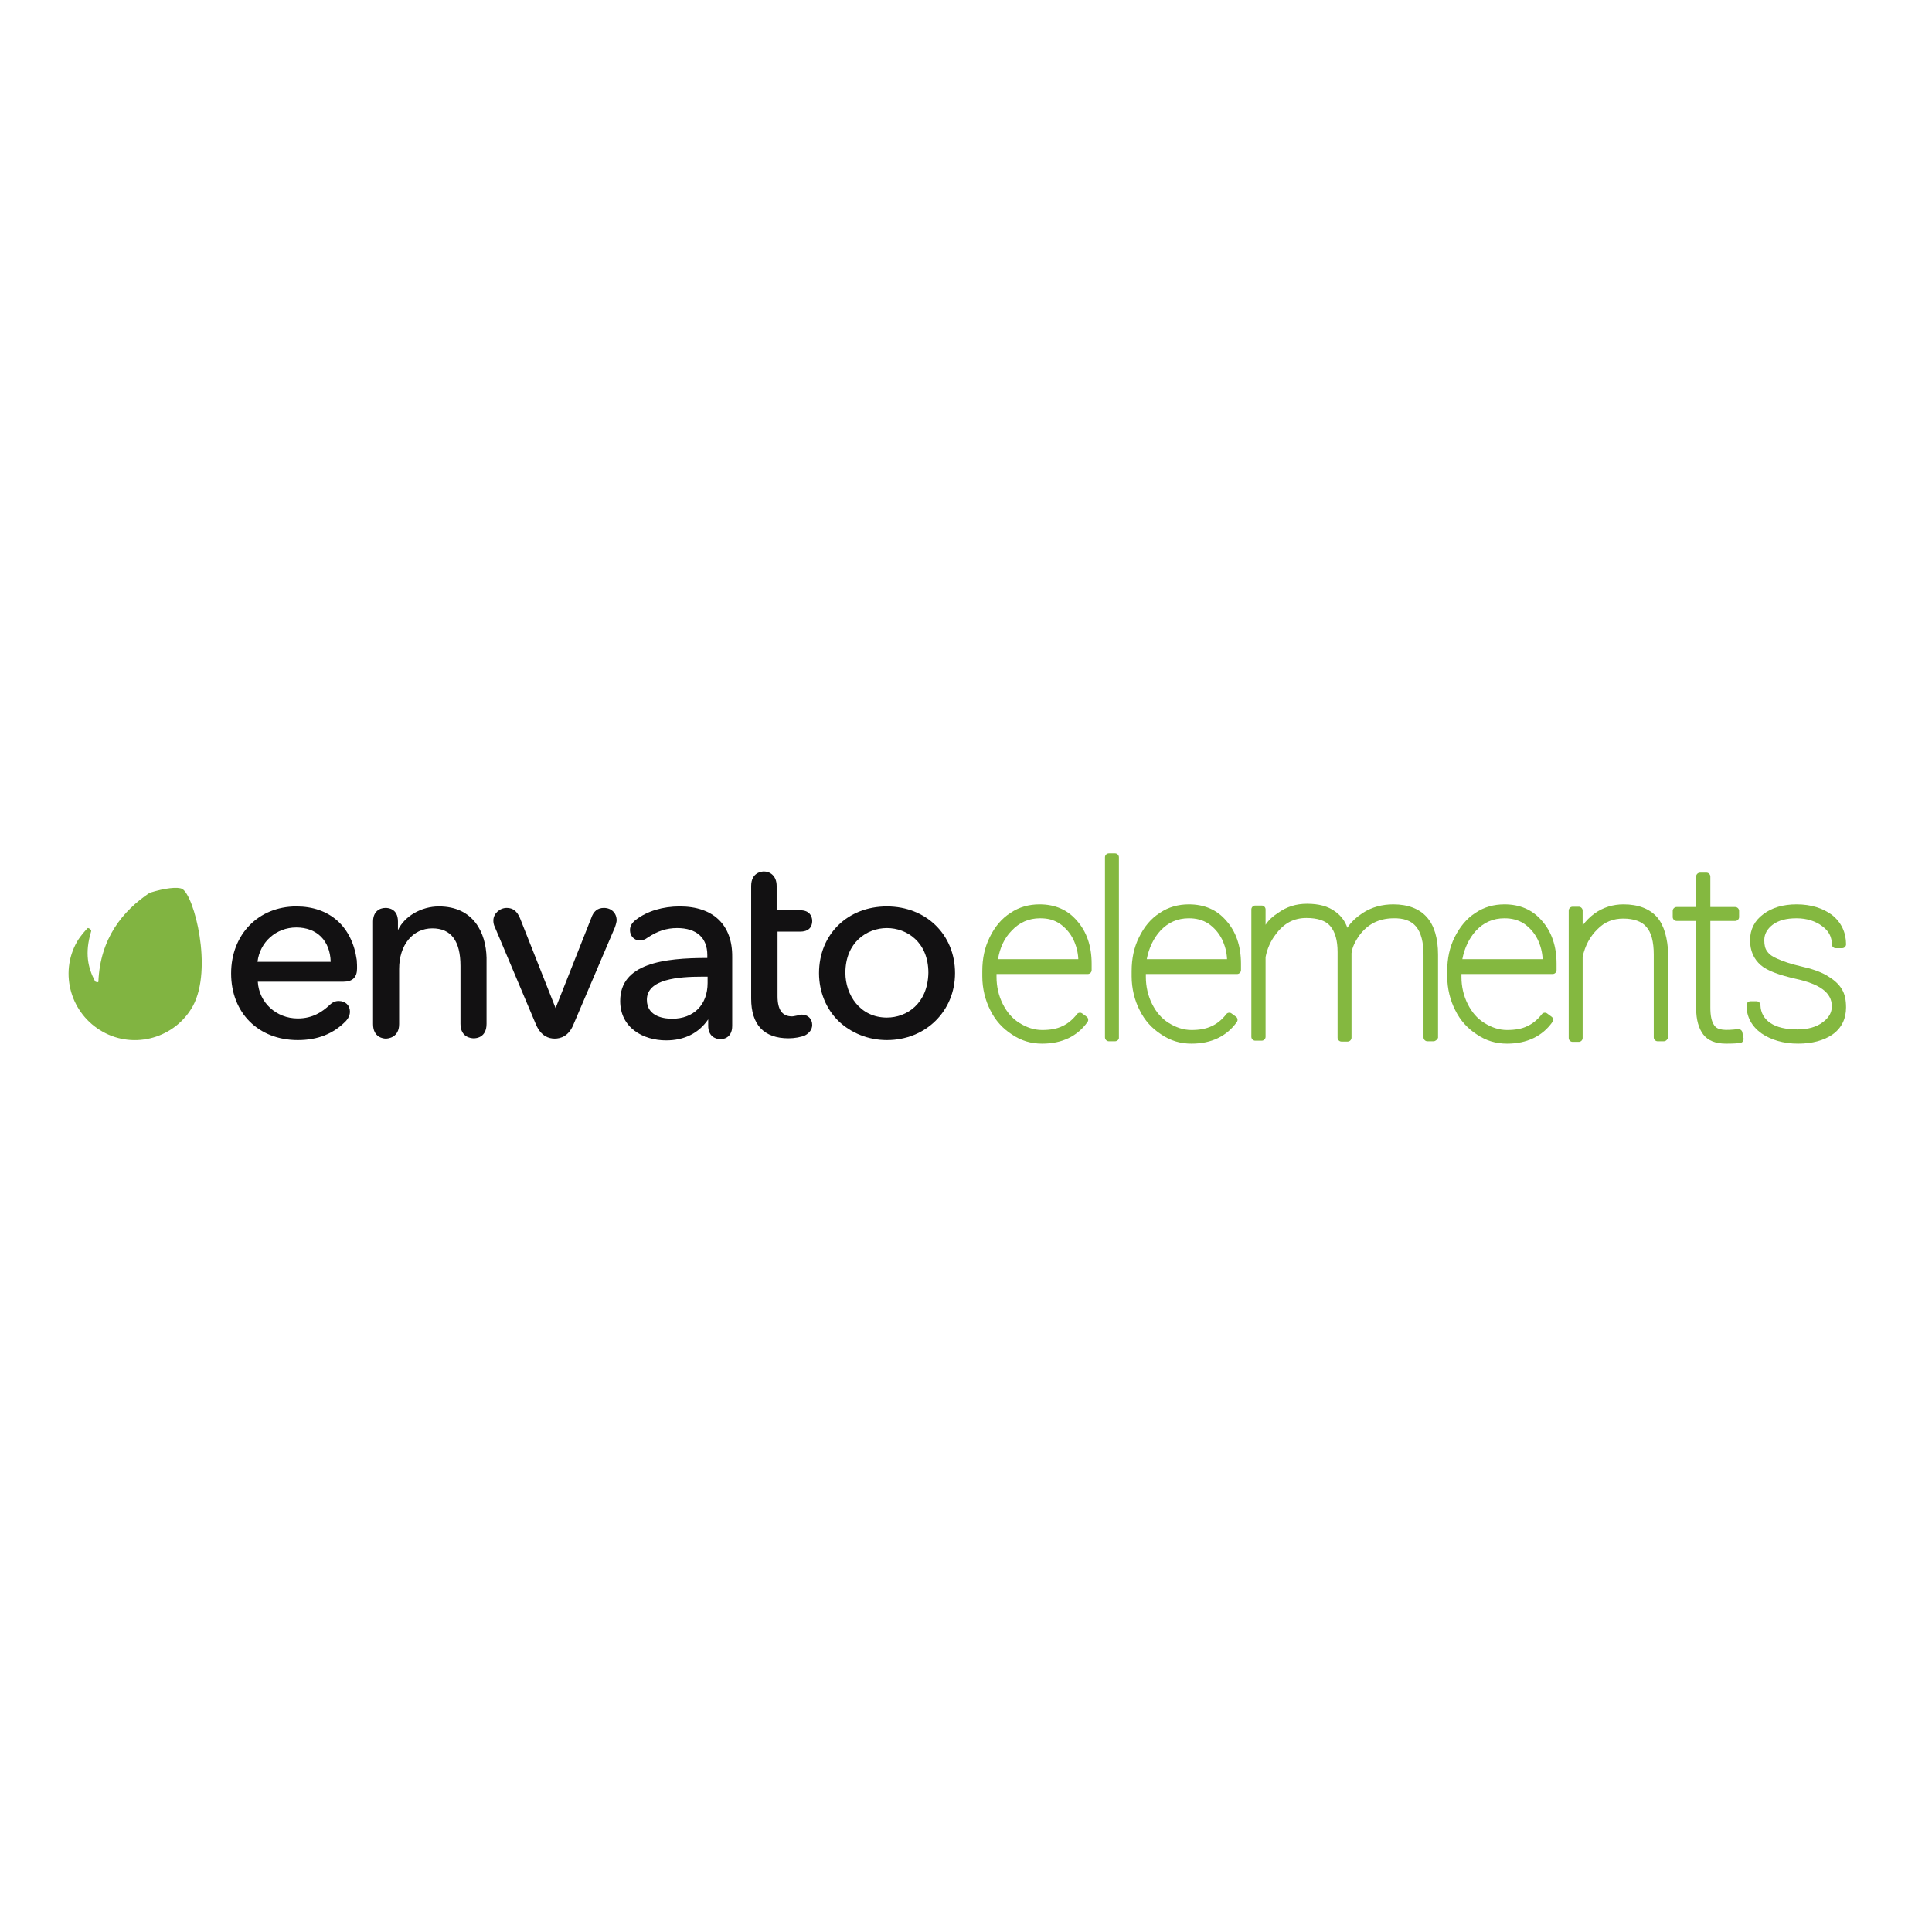
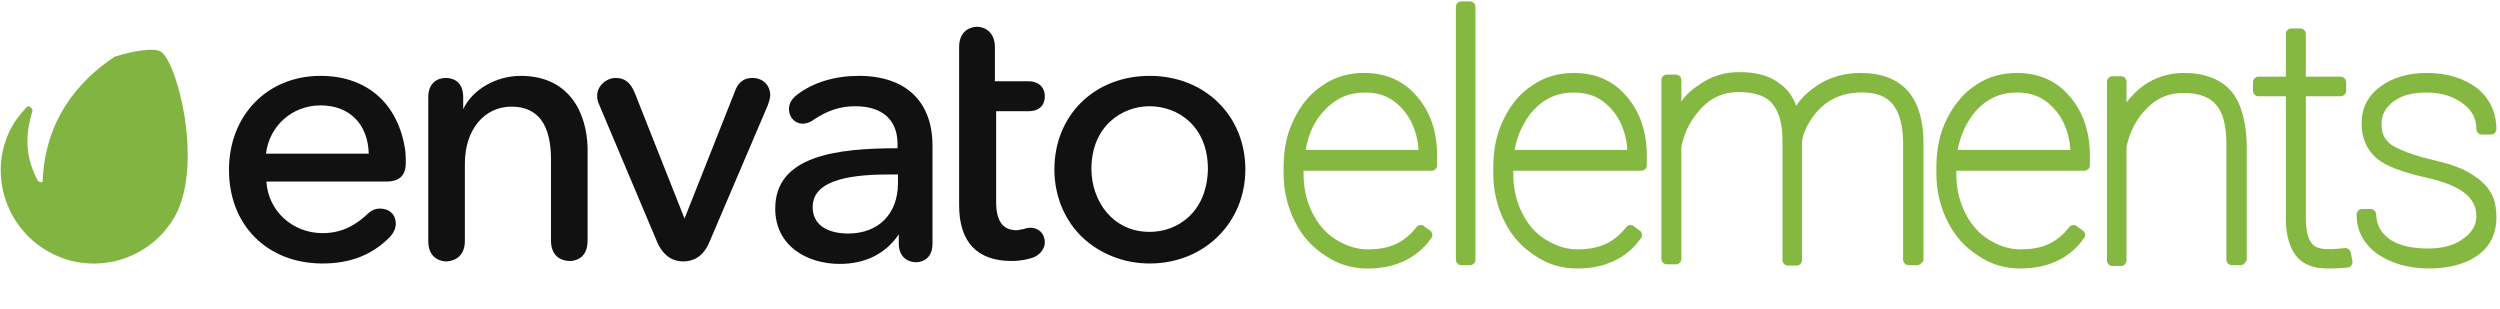
- <svg xmlns="http://www.w3.org/2000/svg" version="1.1" id="layer" x="0px" y="0px" viewBox="-153 -46 652 652" style="enable-background:new -153 -46 652 652;" xml:space="preserve">
-   <style type="text/css">
+ <svg xmlns="http://www.w3.org/2000/svg" version="1.1" id="layer" x="0px" y="0px" viewBox="-153 -46 600 74" xml:space="preserve" width="600" height="74">
+   <defs id="defs191" />
+   <style type="text/css" id="style136">
	.st0{fill:#81B441;}
	.st1{fill:#121112;}
	.st2{fill:#84B840;}
</style>
-   <path class="st0" d="M-91.5,254c-1.5-0.8-5.9-0.3-11,1.3c-9.1,6.1-16.7,15.4-17.3,30c-0.1,0.4-1,0-1.1-0.1  c-2.5-4.7-3.5-9.6-1.4-16.7c0.4-0.7-0.8-1.4-1.1-1.3c-0.4,0.4-2.4,2.5-3.6,4.6c-6.1,10.7-2.1,24.4,8.7,30.4  c10.7,6,24.4,2.1,30.4-8.7C-81.1,280.9-87.5,256.2-91.5,254z" />
-   <g>
-     <path class="st1" d="M-53,259.9c-12.8,0-22,9.5-22,22.6c0,13.3,9.2,22.5,22.5,22.5c6.7,0,12-2.1,16.2-6.4c1.3-1.4,1.4-2.7,1.4-3.2   c0-2.1-1.5-3.6-3.8-3.6c-1.1,0-2.1,0.4-3.1,1.4c-2.4,2.2-5.6,4.5-10.7,4.5c-7.3,0-13.1-5.4-13.5-12.4h28.9c3.1,0,4.6-1.5,4.6-4.5   c0-0.8,0-1.5-0.1-2.8C-34.2,266.6-41.8,259.9-53,259.9z M-53,267c7,0,11.4,4.5,11.6,11.6h-24.7C-65.3,271.9-59.8,267-53,267z" />
-     <path class="st1" d="M-4.9,259.9c-5.9,0-11.6,3.3-13.8,8v-2.9c0-4.5-3.5-4.6-4.2-4.6c-2.1,0-4.2,1.3-4.2,4.6v34.6   c0,4.6,3.6,4.9,4.3,4.9c0.7,0,4.5-0.3,4.5-4.9v-18.6c0-8.1,4.6-13.7,11.2-13.7c6.3,0,9.5,4.2,9.5,12.7v19.5c0,4.6,3.6,4.9,4.5,4.9   s4.3-0.3,4.3-4.9v-22.3C11,268.9,6.9,259.9-4.9,259.9z" />
-     <path class="st1" d="M50.8,260.4c-2.1,0-3.5,1.1-4.3,3.5l-12,30.3l-12-30.3c-1-2.4-2.4-3.5-4.5-3.5c-2.4,0-4.5,2-4.5,4.2   c0,0.6,0,1.3,0.6,2.5l13.8,32.7c1.7,3.9,4.3,4.7,6.3,4.7c2,0,4.7-0.8,6.3-4.7l14-32.8c0.4-1.1,0.6-2,0.6-2.4   C55.1,262.1,53.3,260.4,50.8,260.4z" />
-     <path class="st1" d="M76.4,259.9c-5.6,0-10.9,1.5-14.8,4.5c-1.3,1-2,2.1-2,3.5c0,2,1.5,3.5,3.3,3.5c0.8,0,1.8-0.3,2.7-1   c3.3-2.2,6.4-3.2,9.9-3.2c6.6,0,10.2,3.3,10.2,9.1v1c-14.7,0-29.4,1.8-29.4,14.5c0,9.1,7.8,13.3,15.5,13.3c6.1,0,11-2.4,14.2-7.1   v2.2c0,3.3,2.2,4.5,4.2,4.5c0.4,0,3.9-0.1,3.9-4.5v-23.3C94.2,266.1,87.7,259.9,76.4,259.9z M84,283.6h1.8v2.1   c0,7.4-4.7,12.1-12,12.1c-2,0-8.5-0.4-8.5-6.4C65.3,284.4,75.9,283.6,84,283.6z" />
-     <path class="st1" d="M117.1,268.4c3.9,0,4-2.9,4-3.6c0-1.8-1.1-3.6-4-3.6h-8V253c0-3.6-2.4-4.9-4.3-4.9c-0.7,0-4.3,0.3-4.3,4.9v38   c0,8.8,4.3,13.4,12.6,13.4c2.1,0,4.2-0.4,5.6-1c1.5-0.8,2.4-2.1,2.4-3.5c0-2.1-1.5-3.5-3.5-3.5c-0.4,0-1,0.1-1.5,0.3   c-0.7,0.1-1.3,0.3-1.8,0.3c-3.3,0-4.9-2.2-4.9-6.8v-21.8H117.1z" />
-     <path class="st1" d="M146.3,259.9c-13.3,0-22.9,9.5-22.9,22.5c0,6.3,2.4,12.1,6.6,16.2c4.2,4,10,6.4,16.3,6.4   c13.1,0,23-9.8,23-22.6C169.3,269.4,159.5,259.9,146.3,259.9z M146.3,297.4c-9.1,0-14-7.7-14-15.1c0-10.3,7.3-15.1,14-15.1   c6.7,0,14,4.7,14,15.1C160.1,292.7,153,297.4,146.3,297.4z" />
+   <path class="st0" d="m -114.521,-33.684 c -1.498,-0.799 -5.891,-0.3 -10.983,1.298 -9.086,6.091 -16.675,15.377 -17.274,29.955 -0.1,0.399 -0.998,0 -1.098,-0.1 -2.496,-4.693 -3.495,-9.585 -1.398,-16.675 0.399,-0.699 -0.799,-1.398 -1.098,-1.298 -0.399,0.399 -2.396,2.496 -3.595,4.593 -6.091,10.684 -2.097,24.363 8.687,30.354 10.684,5.991 24.363,2.097 30.354,-8.687 6.79,-12.581 0.399,-37.244 -3.595,-39.44 z" id="path138" style="stroke-width:0.998" />
+   <g id="g152" transform="matrix(0.9984862,0,0,0.9984862,-23.15923,-287.2997)">
+     <path class="st1" d="m -53,259.9 c -12.8,0 -22,9.5 -22,22.6 0,13.3 9.2,22.5 22.5,22.5 6.7,0 12,-2.1 16.2,-6.4 1.3,-1.4 1.4,-2.7 1.4,-3.2 0,-2.1 -1.5,-3.6 -3.8,-3.6 -1.1,0 -2.1,0.4 -3.1,1.4 -2.4,2.2 -5.6,4.5 -10.7,4.5 -7.3,0 -13.1,-5.4 -13.5,-12.4 h 28.9 c 3.1,0 4.6,-1.5 4.6,-4.5 0,-0.8 0,-1.5 -0.1,-2.8 -1.6,-11.4 -9.2,-18.1 -20.4,-18.1 z m 0,7.1 c 7,0 11.4,4.5 11.6,11.6 h -24.7 c 0.8,-6.7 6.3,-11.6 13.1,-11.6 z" id="path140" />
+     <path class="st1" d="m -4.9,259.9 c -5.9,0 -11.6,3.3 -13.8,8 V 265 c 0,-4.5 -3.5,-4.6 -4.2,-4.6 -2.1,0 -4.2,1.3 -4.2,4.6 v 34.6 c 0,4.6 3.6,4.9 4.3,4.9 0.7,0 4.5,-0.3 4.5,-4.9 V 281 c 0,-8.1 4.6,-13.7 11.2,-13.7 6.3,0 9.5,4.2 9.5,12.7 v 19.5 c 0,4.6 3.6,4.9 4.5,4.9 0.9,0 4.3,-0.3 4.3,-4.9 V 277.2 C 11,268.9 6.9,259.9 -4.9,259.9 Z" id="path142" />
+     <path class="st1" d="m 50.8,260.4 c -2.1,0 -3.5,1.1 -4.3,3.5 l -12,30.3 -12,-30.3 c -1,-2.4 -2.4,-3.5 -4.5,-3.5 -2.4,0 -4.5,2 -4.5,4.2 0,0.6 0,1.3 0.6,2.5 l 13.8,32.7 c 1.7,3.9 4.3,4.7 6.3,4.7 2,0 4.7,-0.8 6.3,-4.7 l 14,-32.8 c 0.4,-1.1 0.6,-2 0.6,-2.4 0,-2.5 -1.8,-4.2 -4.3,-4.2 z" id="path144" />
+     <path class="st1" d="m 76.4,259.9 c -5.6,0 -10.9,1.5 -14.8,4.5 -1.3,1 -2,2.1 -2,3.5 0,2 1.5,3.5 3.3,3.5 0.8,0 1.8,-0.3 2.7,-1 3.3,-2.2 6.4,-3.2 9.9,-3.2 6.6,0 10.2,3.3 10.2,9.1 v 1 c -14.7,0 -29.4,1.8 -29.4,14.5 0,9.1 7.8,13.3 15.5,13.3 6.1,0 11,-2.4 14.2,-7.1 v 2.2 c 0,3.3 2.2,4.5 4.2,4.5 0.4,0 3.9,-0.1 3.9,-4.5 v -23.3 c 0.1,-10.8 -6.4,-17 -17.7,-17 z m 7.6,23.7 h 1.8 v 2.1 c 0,7.4 -4.7,12.1 -12,12.1 -2,0 -8.5,-0.4 -8.5,-6.4 0,-7 10.6,-7.8 18.7,-7.8 z" id="path146" />
+     <path class="st1" d="m 117.1,268.4 c 3.9,0 4,-2.9 4,-3.6 0,-1.8 -1.1,-3.6 -4,-3.6 h -8 V 253 c 0,-3.6 -2.4,-4.9 -4.3,-4.9 -0.7,0 -4.3,0.3 -4.3,4.9 v 38 c 0,8.8 4.3,13.4 12.6,13.4 2.1,0 4.2,-0.4 5.6,-1 1.5,-0.8 2.4,-2.1 2.4,-3.5 0,-2.1 -1.5,-3.5 -3.5,-3.5 -0.4,0 -1,0.1 -1.5,0.3 -0.7,0.1 -1.3,0.3 -1.8,0.3 -3.3,0 -4.9,-2.2 -4.9,-6.8 v -21.8 z" id="path148" />
+     <path class="st1" d="m 146.3,259.9 c -13.3,0 -22.9,9.5 -22.9,22.5 0,6.3 2.4,12.1 6.6,16.2 4.2,4 10,6.4 16.3,6.4 13.1,0 23,-9.8 23,-22.6 0,-13 -9.8,-22.5 -23,-22.5 z m 0,37.5 c -9.1,0 -14,-7.7 -14,-15.1 0,-10.3 7.3,-15.1 14,-15.1 6.7,0 14,4.7 14,15.1 -0.2,10.4 -7.3,15.1 -14,15.1 z" id="path150" />
  </g>
-   <g>
-     <g>
-       <path class="st2" d="M198.7,306.2c-3.8,0-7.1-1-10.2-3.1c-3.1-2-5.6-4.7-7.3-8.2c-1.7-3.3-2.7-7.3-2.7-11.4v-1.8    c0-4.2,0.8-8,2.5-11.4c1.7-3.5,4-6.3,7-8.2c2.9-2,6.3-2.9,9.8-2.9c5.2,0,9.5,1.8,12.7,5.6c3.2,3.6,4.9,8.5,4.9,14.4v2.2    c0,0.7-0.6,1.3-1.3,1.3h-30.8v1c0,3.2,0.7,6.3,2.1,9.1c1.4,2.8,3.2,4.9,5.6,6.4c2.4,1.5,4.9,2.4,7.7,2.4c2.7,0,5-0.4,6.8-1.3    c1.8-0.8,3.5-2.2,4.9-4c0.4-0.6,1.3-0.7,1.8-0.3l1.5,1.1c0.6,0.4,0.7,1.3,0.3,1.8C210.6,303.7,205.4,306.2,198.7,306.2z     M183.8,277.7h27.1c-0.1-2.4-0.7-4.6-1.7-6.7c-1.1-2.2-2.7-4-4.6-5.3c-2-1.3-4-1.8-6.6-1.8c-3.8,0-7,1.4-9.6,4.2    C185.9,270.6,184.4,274,183.8,277.7z" />
+   <g id="g186" transform="matrix(0.9984862,0,0,0.9984862,-23.15923,-287.2997)">
+     <g id="g156">
+       <path class="st2" d="m 198.7,306.2 c -3.8,0 -7.1,-1 -10.2,-3.1 -3.1,-2 -5.6,-4.7 -7.3,-8.2 -1.7,-3.3 -2.7,-7.3 -2.7,-11.4 v -1.8 c 0,-4.2 0.8,-8 2.5,-11.4 1.7,-3.5 4,-6.3 7,-8.2 2.9,-2 6.3,-2.9 9.8,-2.9 5.2,0 9.5,1.8 12.7,5.6 3.2,3.6 4.9,8.5 4.9,14.4 v 2.2 c 0,0.7 -0.6,1.3 -1.3,1.3 h -30.8 v 1 c 0,3.2 0.7,6.3 2.1,9.1 1.4,2.8 3.2,4.9 5.6,6.4 2.4,1.5 4.9,2.4 7.7,2.4 2.7,0 5,-0.4 6.8,-1.3 1.8,-0.8 3.5,-2.2 4.9,-4 0.4,-0.6 1.3,-0.7 1.8,-0.3 l 1.5,1.1 c 0.6,0.4 0.7,1.3 0.3,1.8 -3.4,4.8 -8.6,7.3 -15.3,7.3 z m -14.9,-28.5 h 27.1 c -0.1,-2.4 -0.7,-4.6 -1.7,-6.7 -1.1,-2.2 -2.7,-4 -4.6,-5.3 -2,-1.3 -4,-1.8 -6.6,-1.8 -3.8,0 -7,1.4 -9.6,4.2 -2.5,2.5 -4,5.9 -4.6,9.6 z" id="path154" />
    </g>
-     <g>
-       <path class="st2" d="M223.3,305.4h-2.1c-0.7,0-1.3-0.6-1.3-1.3v-60.8c0-0.7,0.6-1.3,1.3-1.3h2.1c0.7,0,1.3,0.6,1.3,1.3v61    C224.6,304.8,224,305.4,223.3,305.4z" />
+     <g id="g160">
+       <path class="st2" d="m 223.3,305.4 h -2.1 c -0.7,0 -1.3,-0.6 -1.3,-1.3 v -60.8 c 0,-0.7 0.6,-1.3 1.3,-1.3 h 2.1 c 0.7,0 1.3,0.6 1.3,1.3 v 61 c 0,0.5 -0.6,1.1 -1.3,1.1 z" id="path158" />
    </g>
-     <g>
-       <path class="st2" d="M249.1,306.2c-3.8,0-7.1-1-10.2-3.1c-3.1-2-5.6-4.7-7.3-8.2c-1.7-3.3-2.7-7.3-2.7-11.4v-1.8    c0-4.2,0.8-8,2.5-11.4c1.7-3.5,4-6.3,7-8.2c2.9-2,6.3-2.9,9.8-2.9c5.2,0,9.5,1.8,12.7,5.6c3.2,3.6,4.9,8.5,4.9,14.4v2.2    c0,0.7-0.6,1.3-1.3,1.3h-30.8v1c0,3.2,0.7,6.3,2.1,9.1c1.4,2.8,3.2,4.9,5.6,6.4c2.4,1.5,4.9,2.4,7.7,2.4c2.7,0,4.9-0.4,6.8-1.3    c1.8-0.8,3.5-2.2,4.9-4c0.4-0.6,1.3-0.7,1.8-0.3l1.5,1.1c0.6,0.4,0.7,1.3,0.3,1.8C261,303.7,255.8,306.2,249.1,306.2z M234,277.7    h27.1c-0.1-2.4-0.7-4.6-1.7-6.7c-1.1-2.2-2.7-4-4.6-5.3c-2-1.3-4.2-1.8-6.6-1.8c-3.8,0-7,1.4-9.6,4.2    C236.3,270.6,234.7,274,234,277.7z" />
+     <g id="g164">
+       <path class="st2" d="m 249.1,306.2 c -3.8,0 -7.1,-1 -10.2,-3.1 -3.1,-2 -5.6,-4.7 -7.3,-8.2 -1.7,-3.3 -2.7,-7.3 -2.7,-11.4 v -1.8 c 0,-4.2 0.8,-8 2.5,-11.4 1.7,-3.5 4,-6.3 7,-8.2 2.9,-2 6.3,-2.9 9.8,-2.9 5.2,0 9.5,1.8 12.7,5.6 3.2,3.6 4.9,8.5 4.9,14.4 v 2.2 c 0,0.7 -0.6,1.3 -1.3,1.3 h -30.8 v 1 c 0,3.2 0.7,6.3 2.1,9.1 1.4,2.8 3.2,4.9 5.6,6.4 2.4,1.5 4.9,2.4 7.7,2.4 2.7,0 4.9,-0.4 6.8,-1.3 1.8,-0.8 3.5,-2.2 4.9,-4 0.4,-0.6 1.3,-0.7 1.8,-0.3 l 1.5,1.1 c 0.6,0.4 0.7,1.3 0.3,1.8 -3.4,4.8 -8.6,7.3 -15.3,7.3 z M 234,277.7 h 27.1 c -0.1,-2.4 -0.7,-4.6 -1.7,-6.7 -1.1,-2.2 -2.7,-4 -4.6,-5.3 -2,-1.3 -4.2,-1.8 -6.6,-1.8 -3.8,0 -7,1.4 -9.6,4.2 -2.3,2.5 -3.9,5.9 -4.6,9.6 z" id="path162" />
    </g>
-     <g>
-       <path class="st2" d="M330.8,305.4h-2.1c-0.7,0-1.3-0.6-1.3-1.3v-27.8c0-4.3-0.8-7.5-2.5-9.6c-1.7-2-4.2-2.9-7.8-2.8    c-4.9,0.1-8.5,2-11.3,5.7c-1.5,2.1-2.5,4.2-2.7,6.1v28.5c0,0.7-0.6,1.3-1.3,1.3h-2.1c-0.7,0-1.3-0.6-1.3-1.3v-28.9    c0-3.9-0.8-6.8-2.5-8.8c-1.5-1.8-4.3-2.7-8-2.7c-4.3,0-7.7,1.8-10.5,5.7c-1.7,2.2-2.8,4.9-3.3,7.5v26.9c0,0.7-0.6,1.3-1.3,1.3    h-2.2c-0.7,0-1.3-0.6-1.3-1.3v-43c0-0.7,0.6-1.3,1.3-1.3h2.2c0.7,0,1.3,0.6,1.3,1.3v5.2c1.1-1.7,2.5-2.9,4.2-4    c2.9-2.1,6.1-3.1,9.8-3.1c3.9,0,7.1,0.8,9.6,2.7c1.8,1.3,3.2,3.1,4,5.4c1.3-2,3.1-3.6,5.2-5c3.1-2,6.6-2.9,10.3-2.9    c5,0,8.8,1.5,11.3,4.3c2.5,2.8,3.8,7.1,3.8,12.7v28C332.1,304.8,331.4,305.4,330.8,305.4z" />
+     <g id="g168">
+       <path class="st2" d="m 330.8,305.4 h -2.1 c -0.7,0 -1.3,-0.6 -1.3,-1.3 v -27.8 c 0,-4.3 -0.8,-7.5 -2.5,-9.6 -1.7,-2 -4.2,-2.9 -7.8,-2.8 -4.9,0.1 -8.5,2 -11.3,5.7 -1.5,2.1 -2.5,4.2 -2.7,6.1 v 28.5 c 0,0.7 -0.6,1.3 -1.3,1.3 h -2.1 c -0.7,0 -1.3,-0.6 -1.3,-1.3 v -28.9 c 0,-3.9 -0.8,-6.8 -2.5,-8.8 -1.5,-1.8 -4.3,-2.7 -8,-2.7 -4.3,0 -7.7,1.8 -10.5,5.7 -1.7,2.2 -2.8,4.9 -3.3,7.5 v 26.9 c 0,0.7 -0.6,1.3 -1.3,1.3 h -2.2 c -0.7,0 -1.3,-0.6 -1.3,-1.3 v -43 c 0,-0.7 0.6,-1.3 1.3,-1.3 h 2.2 c 0.7,0 1.3,0.6 1.3,1.3 v 5.2 c 1.1,-1.7 2.5,-2.9 4.2,-4 2.9,-2.1 6.1,-3.1 9.8,-3.1 3.9,0 7.1,0.8 9.6,2.7 1.8,1.3 3.2,3.1 4,5.4 1.3,-2 3.1,-3.6 5.2,-5 3.1,-2 6.6,-2.9 10.3,-2.9 5,0 8.8,1.5 11.3,4.3 2.5,2.8 3.8,7.1 3.8,12.7 v 28 c -0.2,0.6 -0.9,1.2 -1.5,1.2 z" id="path166" />
    </g>
-     <g>
-       <path class="st2" d="M355.6,306.2c-3.8,0-7.1-1-10.2-3.1c-3.1-2-5.6-4.7-7.3-8.2c-1.7-3.3-2.7-7.3-2.7-11.4v-1.8    c0-4.2,0.8-8,2.5-11.4s4-6.3,7-8.2c2.9-2,6.3-2.9,9.8-2.9c5.2,0,9.5,1.8,12.7,5.6c3.2,3.6,4.9,8.5,4.9,14.4v2.2    c0,0.7-0.6,1.3-1.3,1.3h-30.8v1c0,3.2,0.7,6.3,2.1,9.1c1.4,2.8,3.2,4.9,5.6,6.4c2.4,1.5,4.9,2.4,7.7,2.4c2.7,0,5-0.4,6.8-1.3    c1.8-0.8,3.5-2.2,4.9-4c0.4-0.6,1.3-0.7,1.8-0.3l1.5,1.1c0.6,0.4,0.7,1.3,0.3,1.8C367.5,303.7,362.3,306.2,355.6,306.2z     M340.5,277.7h27.1c-0.1-2.4-0.7-4.6-1.7-6.7c-1.1-2.2-2.7-4-4.6-5.3c-2-1.3-4.2-1.8-6.6-1.8c-3.8,0-7,1.4-9.6,4.2    C342.8,270.6,341.2,274,340.5,277.7z" />
+     <g id="g172">
+       <path class="st2" d="m 355.6,306.2 c -3.8,0 -7.1,-1 -10.2,-3.1 -3.1,-2 -5.6,-4.7 -7.3,-8.2 -1.7,-3.3 -2.7,-7.3 -2.7,-11.4 v -1.8 c 0,-4.2 0.8,-8 2.5,-11.4 1.7,-3.4 4,-6.3 7,-8.2 2.9,-2 6.3,-2.9 9.8,-2.9 5.2,0 9.5,1.8 12.7,5.6 3.2,3.6 4.9,8.5 4.9,14.4 v 2.2 c 0,0.7 -0.6,1.3 -1.3,1.3 h -30.8 v 1 c 0,3.2 0.7,6.3 2.1,9.1 1.4,2.8 3.2,4.9 5.6,6.4 2.4,1.5 4.9,2.4 7.7,2.4 2.7,0 5,-0.4 6.8,-1.3 1.8,-0.8 3.5,-2.2 4.9,-4 0.4,-0.6 1.3,-0.7 1.8,-0.3 l 1.5,1.1 c 0.6,0.4 0.7,1.3 0.3,1.8 -3.4,4.8 -8.6,7.3 -15.3,7.3 z m -15.1,-28.5 h 27.1 c -0.1,-2.4 -0.7,-4.6 -1.7,-6.7 -1.1,-2.2 -2.7,-4 -4.6,-5.3 -2,-1.3 -4.2,-1.8 -6.6,-1.8 -3.8,0 -7,1.4 -9.6,4.2 -2.3,2.5 -3.9,5.9 -4.6,9.6 z" id="path170" />
    </g>
-     <g>
-       <path class="st2" d="M408.5,305.4h-2.1c-0.7,0-1.3-0.6-1.3-1.3v-28c0-4.2-0.8-7.4-2.5-9.3c-1.5-1.8-4.2-2.8-7.8-2.8    c-3.3,0-6.3,1.1-8.7,3.6c-2.5,2.4-4.2,5.6-5,9.3v27.4c0,0.7-0.6,1.3-1.3,1.3h-2.1c-0.7,0-1.3-0.6-1.3-1.3v-43    c0-0.7,0.6-1.3,1.3-1.3h2.1c0.7,0,1.3,0.6,1.3,1.3v5c1.1-1.5,2.5-2.9,4-4c2.9-2.1,6.3-3.1,9.8-3.1c5,0,8.8,1.5,11.3,4.3    c2.4,2.8,3.6,7.1,3.8,12.7v28C409.7,304.8,409.2,305.4,408.5,305.4z" />
+     <g id="g176">
+       <path class="st2" d="m 408.5,305.4 h -2.1 c -0.7,0 -1.3,-0.6 -1.3,-1.3 v -28 c 0,-4.2 -0.8,-7.4 -2.5,-9.3 -1.5,-1.8 -4.2,-2.8 -7.8,-2.8 -3.3,0 -6.3,1.1 -8.7,3.6 -2.5,2.4 -4.2,5.6 -5,9.3 v 27.4 c 0,0.7 -0.6,1.3 -1.3,1.3 h -2.1 c -0.7,0 -1.3,-0.6 -1.3,-1.3 v -43 c 0,-0.7 0.6,-1.3 1.3,-1.3 h 2.1 c 0.7,0 1.3,0.6 1.3,1.3 v 5 c 1.1,-1.5 2.5,-2.9 4,-4 2.9,-2.1 6.3,-3.1 9.8,-3.1 5,0 8.8,1.5 11.3,4.3 2.4,2.8 3.6,7.1 3.8,12.7 v 28 c -0.3,0.6 -0.8,1.2 -1.5,1.2 z" id="path174" />
    </g>
-     <g>
-       <path class="st2" d="M429.5,306.2c-3.5,0-6.1-1-7.7-3.1c-1.5-2-2.4-4.9-2.4-8.9v-29.4h-6.6c-0.7,0-1.3-0.6-1.3-1.3v-2.1    c0-0.7,0.6-1.3,1.3-1.3h6.6v-10.3c0-0.7,0.6-1.3,1.3-1.3h2.2c0.7,0,1.3,0.6,1.3,1.3v10.3h8.4c0.7,0,1.3,0.6,1.3,1.3v2.1    c0,0.7-0.6,1.3-1.3,1.3h-8.4v29.2c0,2.8,0.4,4.7,1.3,6c1.1,1.7,3.6,1.8,8,1.3c0.7-0.1,1.4,0.4,1.5,1.1l0.4,2    c0.1,0.7-0.3,1.3-0.8,1.5C433.5,306.1,431.9,306.2,429.5,306.2z" />
+     <g id="g180">
+       <path class="st2" d="m 429.5,306.2 c -3.5,0 -6.1,-1 -7.7,-3.1 -1.5,-2 -2.4,-4.9 -2.4,-8.9 v -29.4 h -6.6 c -0.7,0 -1.3,-0.6 -1.3,-1.3 v -2.1 c 0,-0.7 0.6,-1.3 1.3,-1.3 h 6.6 v -10.3 c 0,-0.7 0.6,-1.3 1.3,-1.3 h 2.2 c 0.7,0 1.3,0.6 1.3,1.3 v 10.3 h 8.4 c 0.7,0 1.3,0.6 1.3,1.3 v 2.1 c 0,0.7 -0.6,1.3 -1.3,1.3 h -8.4 V 294 c 0,2.8 0.4,4.7 1.3,6 1.1,1.7 3.6,1.8 8,1.3 0.7,-0.1 1.4,0.4 1.5,1.1 l 0.4,2 c 0.1,0.7 -0.3,1.3 -0.8,1.5 -1.1,0.2 -2.7,0.3 -5.1,0.3 z" id="path178" />
    </g>
-     <g>
-       <path class="st2" d="M453.8,306.2c-5,0-9.2-1.3-12.4-3.5c-3.3-2.4-5-5.6-5-9.5c0-0.7,0.6-1.3,1.3-1.3h2.1c0.7,0,1.3,0.6,1.3,1.3    c0.1,2.7,1.3,4.6,3.3,6c2.2,1.5,5.3,2.2,9.2,2.2c3.5,0,6.4-0.8,8.5-2.4c2.1-1.5,3.1-3.3,3.1-5.4c0-4.6-4-7.5-12.3-9.3    c-5.6-1.3-9.5-2.7-11.7-4.6c-2.4-2.1-3.6-4.9-3.6-8.4c0-3.6,1.5-6.6,4.5-8.8c2.9-2.2,6.7-3.3,11.2-3.3c4.9,0,8.9,1.3,12,3.6    c3.1,2.5,4.7,5.9,4.7,9.9c0,0.7-0.6,1.3-1.3,1.3h-2.2c-0.7,0-1.3-0.6-1.3-1.3c0-2.5-1-4.5-3.2-6.1c-2.2-1.7-5.2-2.7-8.7-2.7    c-3.5,0-6.1,0.7-8.1,2.2c-1.8,1.4-2.8,3.1-2.8,5.2c0,1.7,0.3,2.9,1,3.8c0.7,1,1.8,1.8,3.5,2.5c1.8,0.8,4.3,1.7,7.8,2.5    c3.6,0.8,6.6,1.8,8.8,3.1s3.9,2.7,5,4.5c1.1,1.7,1.5,3.8,1.5,6.3c0,3.8-1.5,7-4.7,9.2C462.5,305.1,458.6,306.2,453.8,306.2z" />
+     <g id="g184">
+       <path class="st2" d="m 453.8,306.2 c -5,0 -9.2,-1.3 -12.4,-3.5 -3.3,-2.4 -5,-5.6 -5,-9.5 0,-0.7 0.6,-1.3 1.3,-1.3 h 2.1 c 0.7,0 1.3,0.6 1.3,1.3 0.1,2.7 1.3,4.6 3.3,6 2.2,1.5 5.3,2.2 9.2,2.2 3.5,0 6.4,-0.8 8.5,-2.4 2.1,-1.5 3.1,-3.3 3.1,-5.4 0,-4.6 -4,-7.5 -12.3,-9.3 -5.6,-1.3 -9.5,-2.7 -11.7,-4.6 -2.4,-2.1 -3.6,-4.9 -3.6,-8.4 0,-3.6 1.5,-6.6 4.5,-8.8 2.9,-2.2 6.7,-3.3 11.2,-3.3 4.9,0 8.9,1.3 12,3.6 3.1,2.5 4.7,5.9 4.7,9.9 0,0.7 -0.6,1.3 -1.3,1.3 h -2.2 c -0.7,0 -1.3,-0.6 -1.3,-1.3 0,-2.5 -1,-4.5 -3.2,-6.1 -2.2,-1.7 -5.2,-2.7 -8.7,-2.7 -3.5,0 -6.1,0.7 -8.1,2.2 -1.8,1.4 -2.8,3.1 -2.8,5.2 0,1.7 0.3,2.9 1,3.8 0.7,1 1.8,1.8 3.5,2.5 1.8,0.8 4.3,1.7 7.8,2.5 3.6,0.8 6.6,1.8 8.8,3.1 2.2,1.3 3.9,2.7 5,4.5 1.1,1.7 1.5,3.8 1.5,6.3 0,3.8 -1.5,7 -4.7,9.2 -2.8,1.9 -6.7,3 -11.5,3 z" id="path182" />
    </g>
  </g>
</svg>
